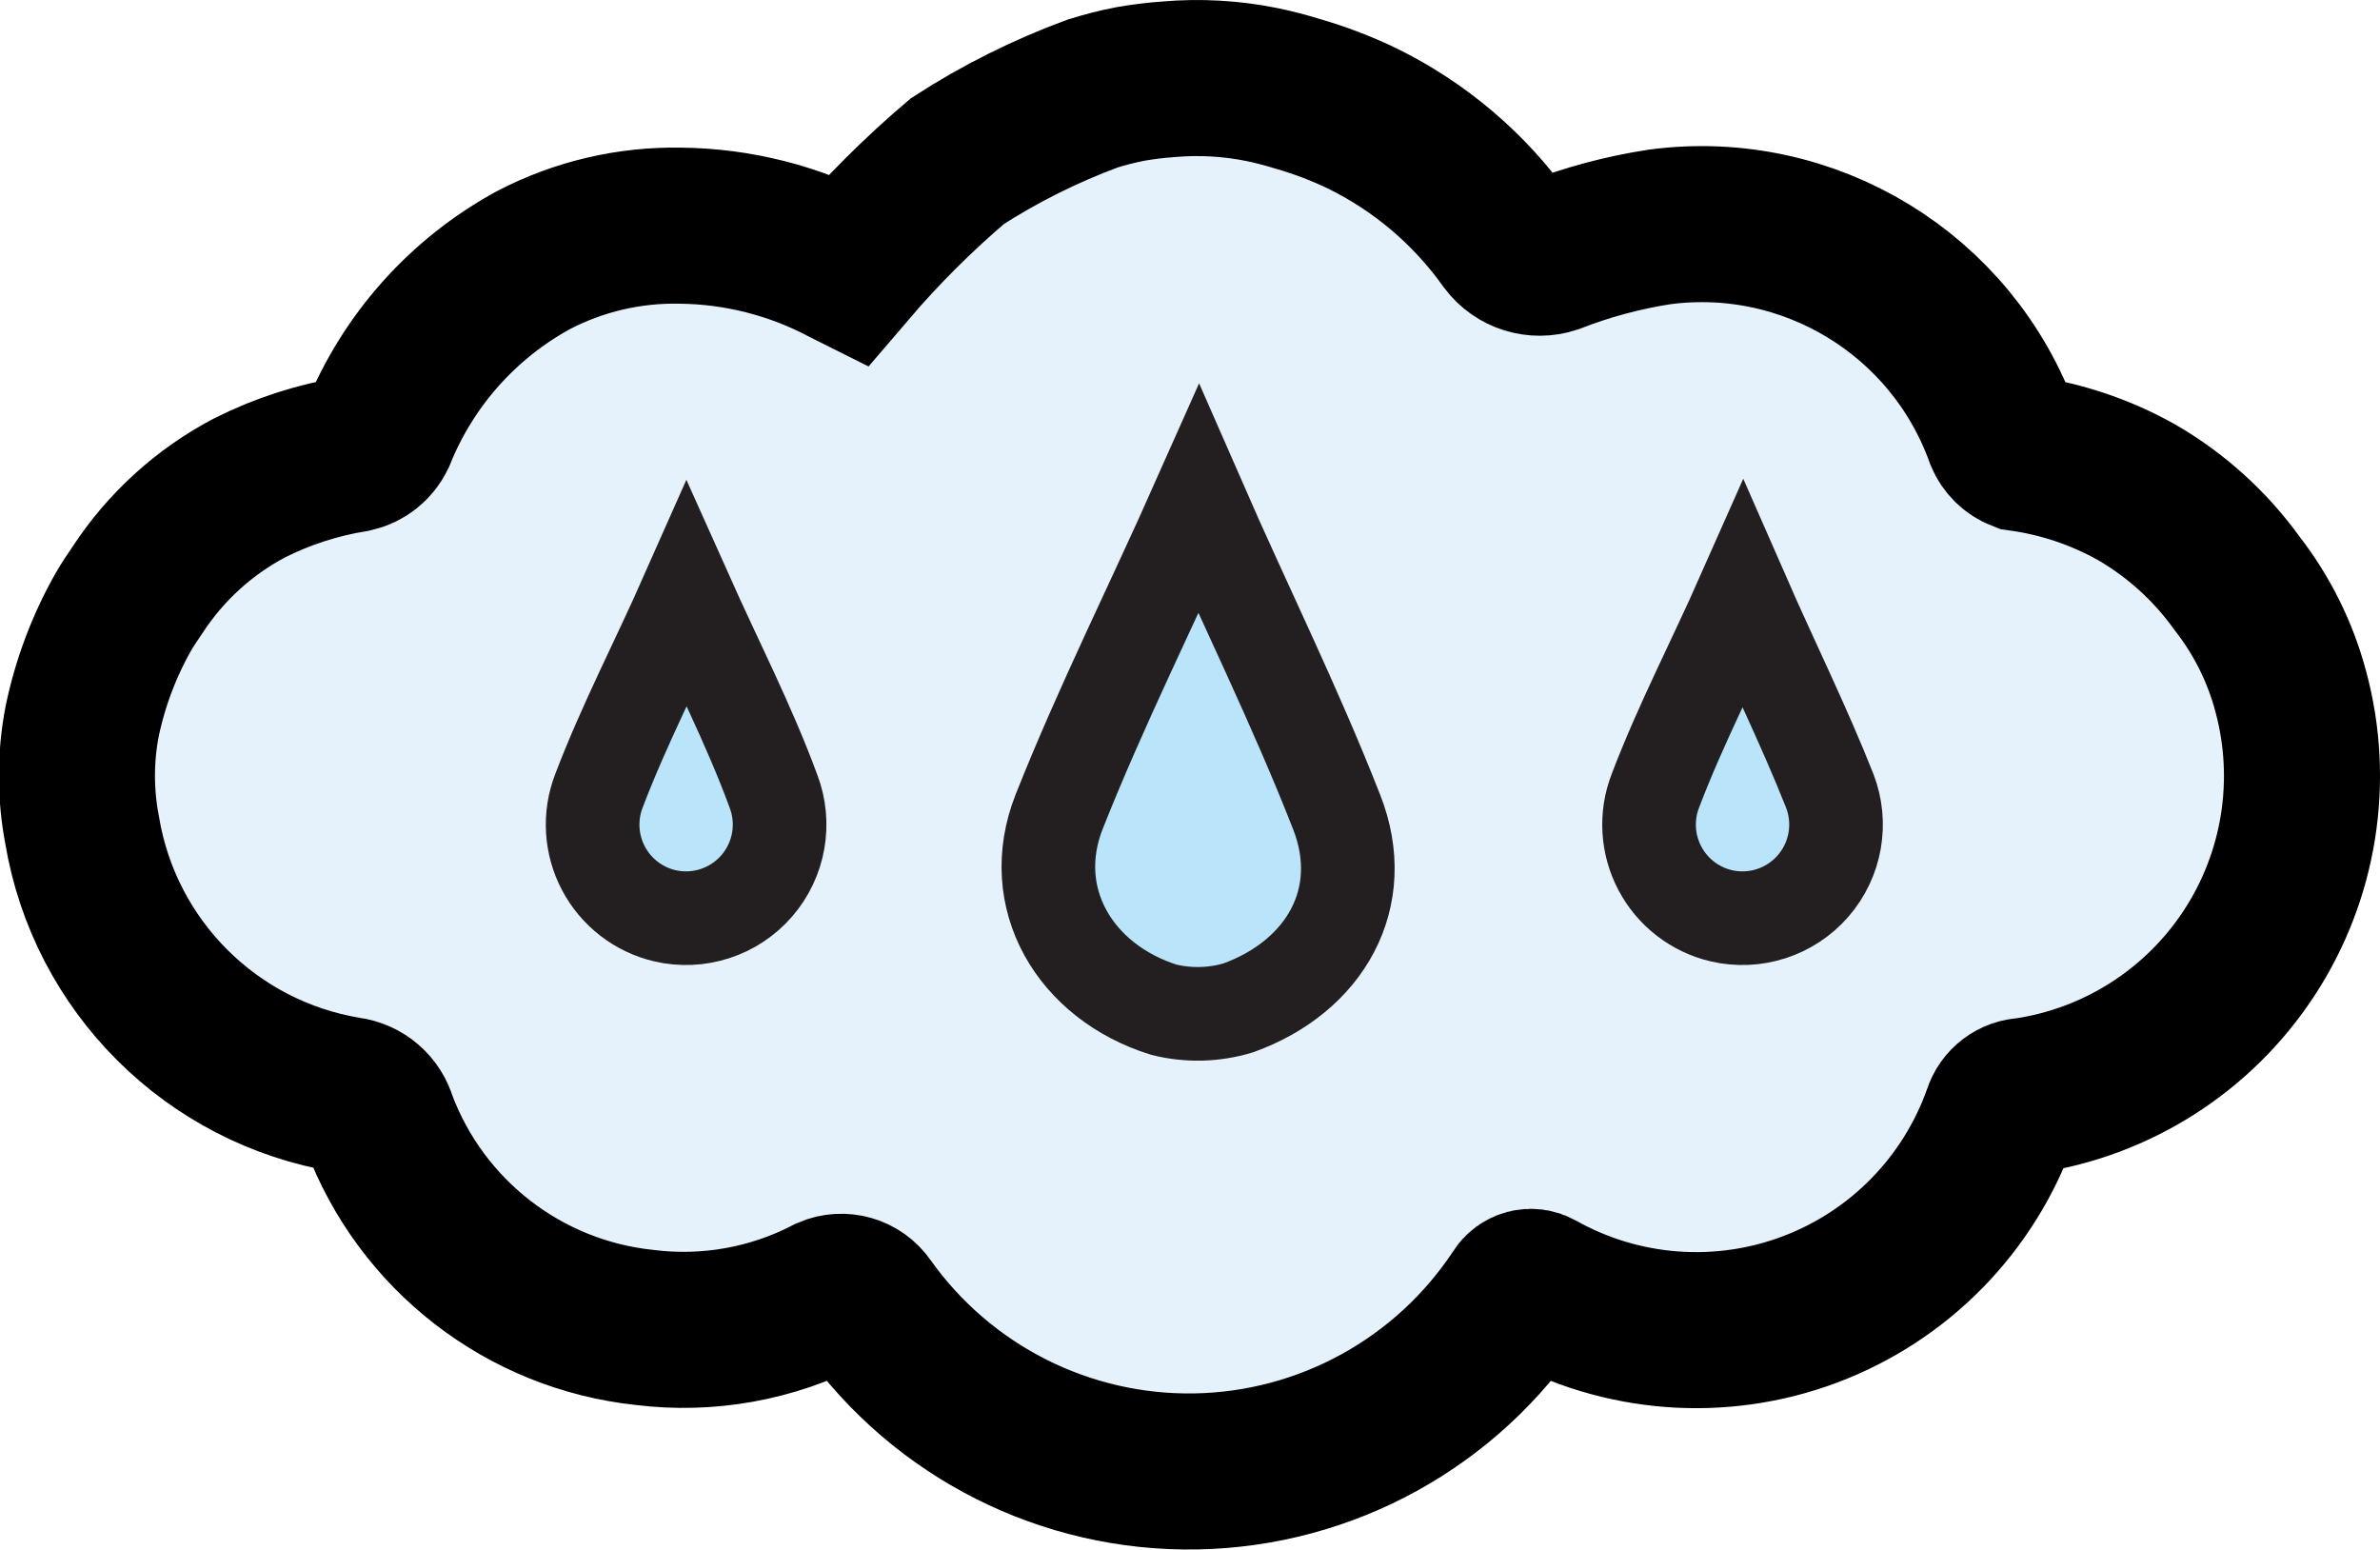
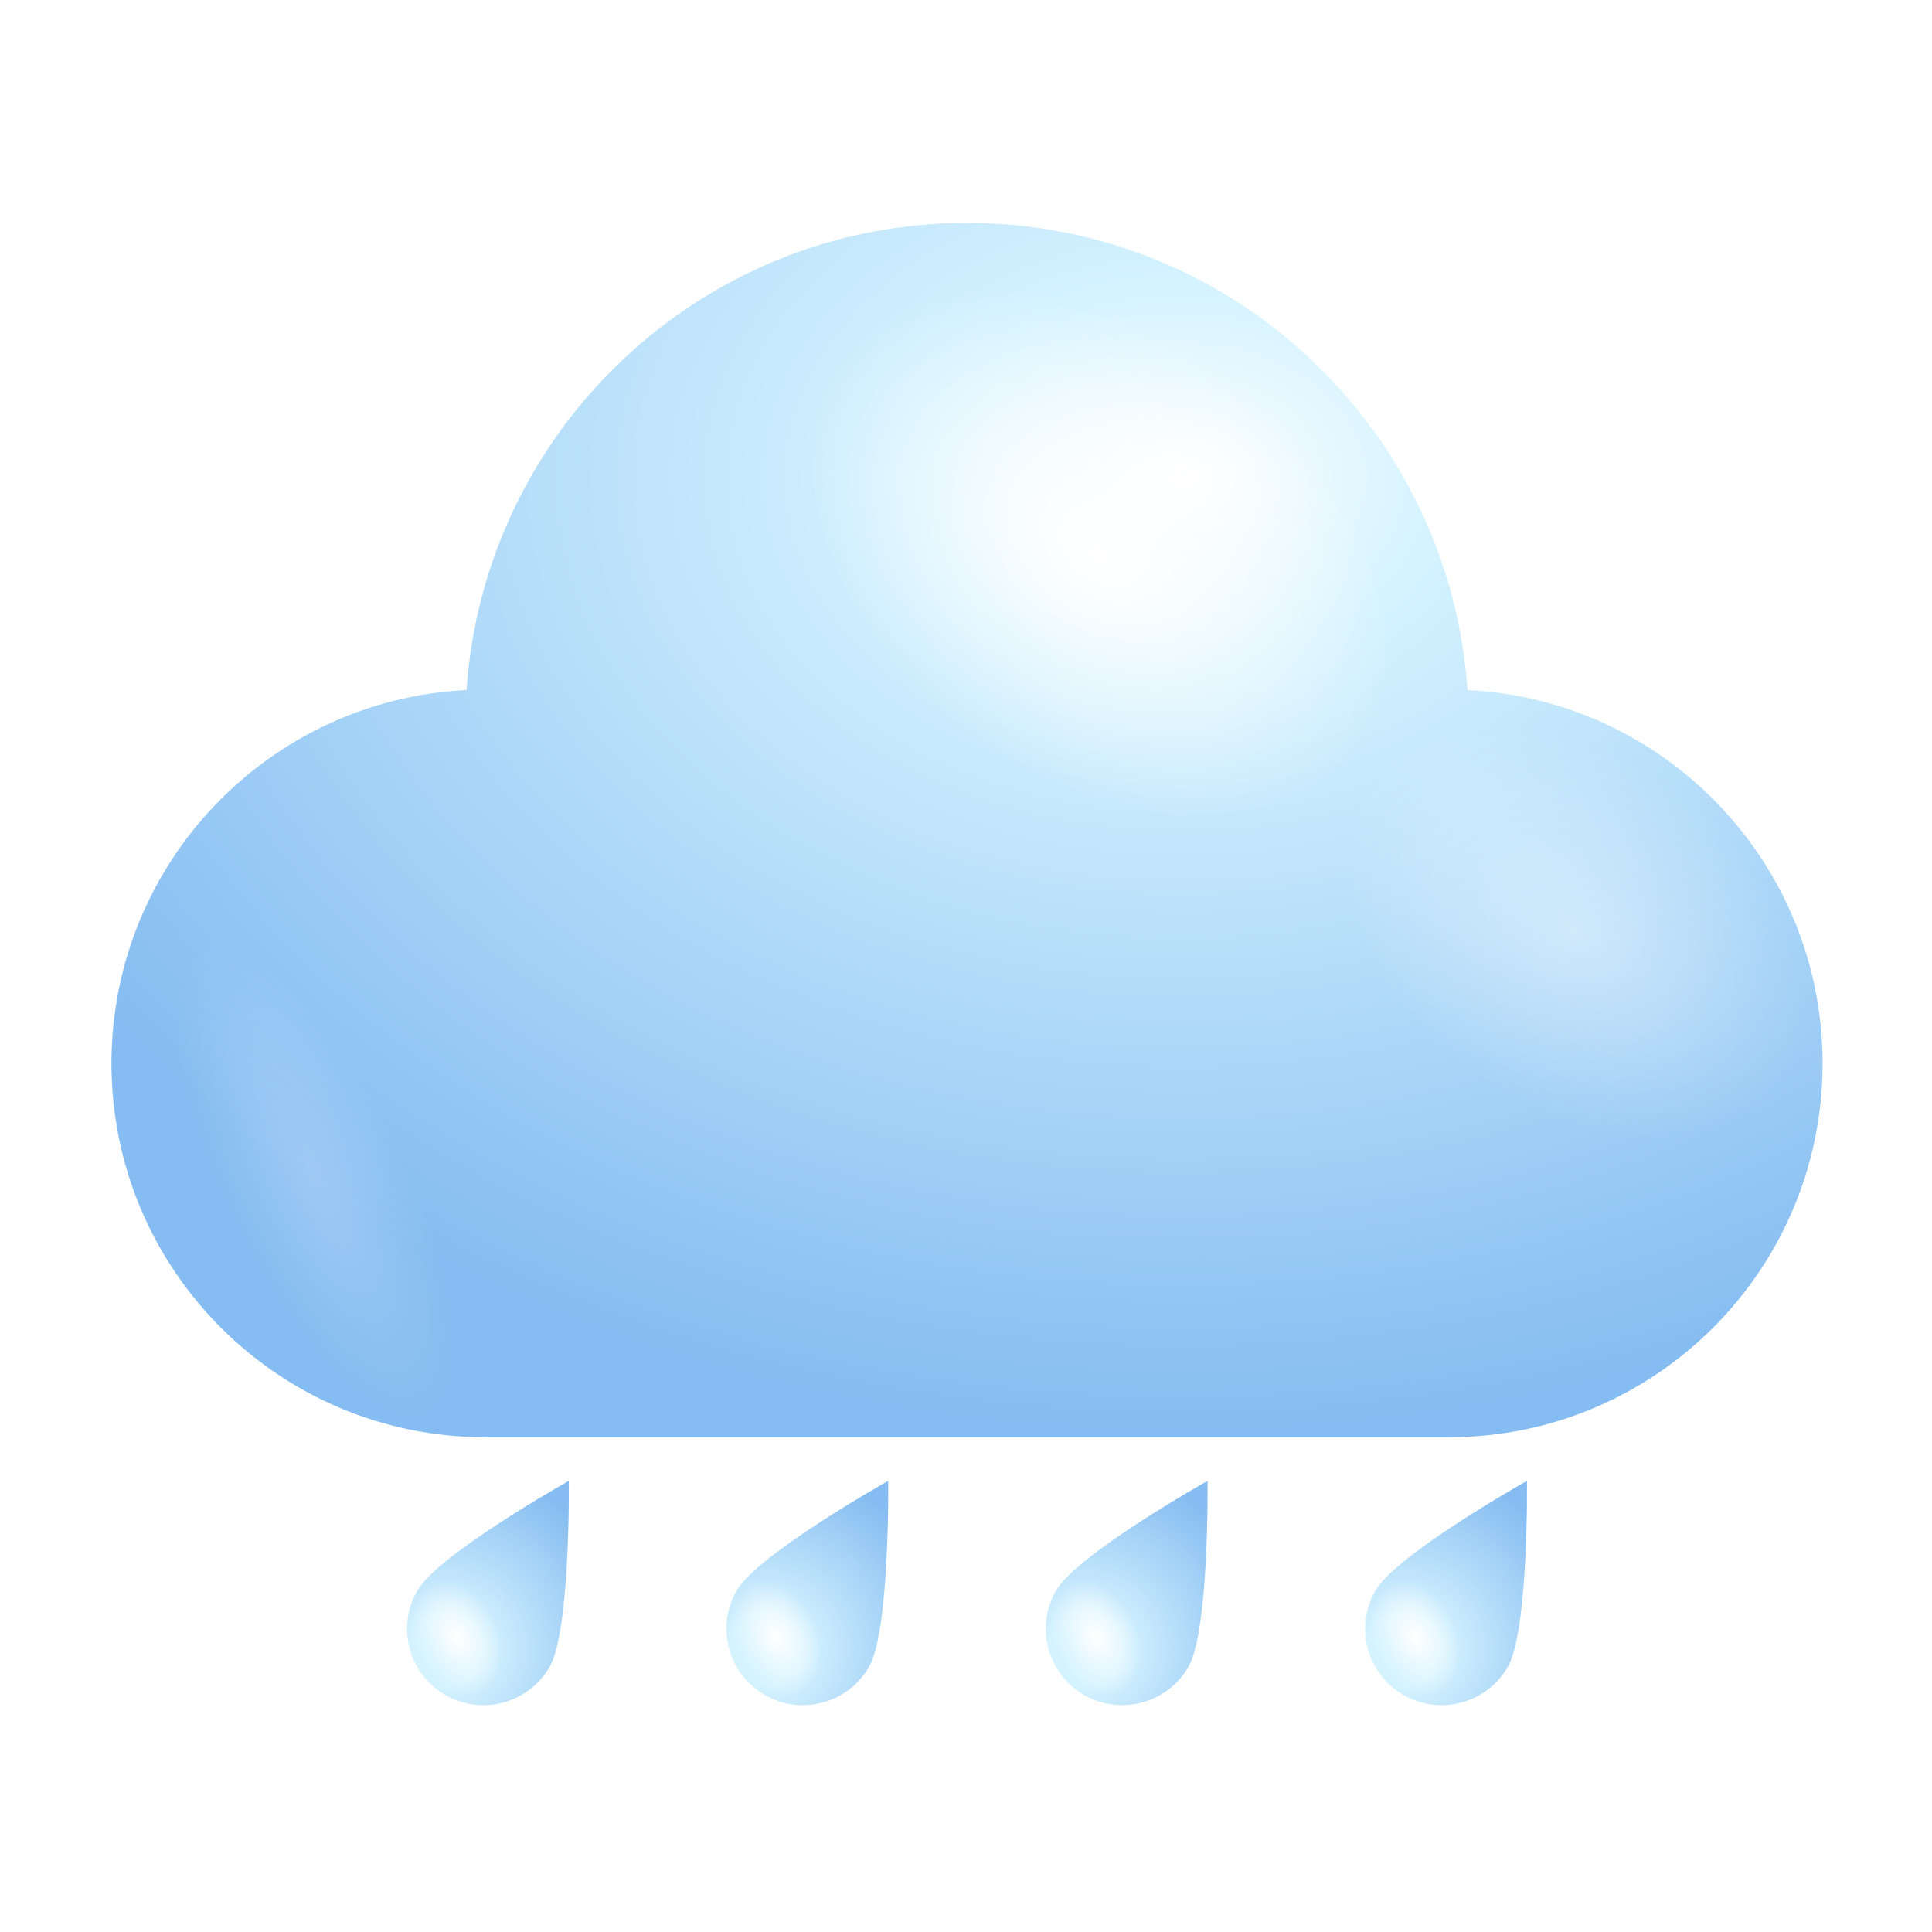
- <svg xmlns="http://www.w3.org/2000/svg" viewBox="0 0 76.26 49.64">
+ <svg xmlns="http://www.w3.org/2000/svg" width="104" height="104" viewBox="0 0 104 104" fill="none">
+   <path d="M78.994 37.146C78.034 23.099 66.344 12 52.054 12C37.763 12 26.073 23.1 25.114 37.146C14.469 37.671 6 46.468 6 57.244C6 68.357 15.009 77.367 26.123 77.367H77.986C89.1 77.367 98.11 68.357 98.11 57.244C98.109 46.468 89.639 37.671 78.994 37.146Z" fill="url(#paint0_radial_1012_28541)" />
+   <path d="M52.055 39.647C44.48 33.501 41.521 24.145 45.448 18.745C49.378 13.345 58.704 13.952 66.283 20.093C73.857 26.238 76.812 35.599 72.887 40.995C68.957 46.397 59.63 45.79 52.055 39.647Z" fill="url(#paint1_radial_1012_28541)" />
+   <path opacity="0.4" d="M79.137 57.813C73.183 52.983 70.858 45.628 73.944 41.385C77.033 37.139 84.363 37.617 90.318 42.444C96.271 47.274 98.593 54.632 95.509 58.872C92.418 63.118 85.088 62.642 79.137 57.813Z" fill="url(#paint2_radial_1012_28541)" />
+   <path opacity="0.2" d="M20.387 58.487C15.994 51.633 10.891 48.337 8.98 51.116C7.075 53.891 9.09 61.704 13.48 68.559C17.876 75.413 22.981 78.713 24.887 75.932C26.793 73.147 24.78 65.345 20.387 58.487Z" fill="url(#paint3_radial_1012_28541)" />
+   <path d="M29.582 89.733C28.447 91.7 25.933 92.372 23.966 91.237C22 90.102 21.326 87.589 22.462 85.622C23.597 83.655 30.618 79.716 30.618 79.716C30.618 79.716 30.717 87.767 29.582 89.733Z" fill="url(#paint4_radial_1012_28541)" />
+   <path d="M22.581 89.05C21.944 87.386 22.33 85.634 23.446 85.138C24.561 84.642 25.982 85.589 26.62 87.255C27.258 88.921 26.869 90.673 25.755 91.167C24.64 91.663 23.218 90.716 22.581 89.05Z" fill="url(#paint5_radial_1012_28541)" />
+   <path d="M46.775 89.733C45.64 91.7 43.126 92.372 41.159 91.237C39.193 90.102 38.519 87.589 39.654 85.622C40.789 83.655 47.811 79.716 47.811 79.716C47.811 79.716 47.91 87.767 46.775 89.733Z" fill="url(#paint6_radial_1012_28541)" />
+   <path d="M39.774 89.05C39.137 87.386 39.523 85.634 40.639 85.138C41.754 84.642 43.176 85.589 43.813 87.255C44.451 88.921 44.063 90.673 42.948 91.167C41.832 91.663 40.411 90.716 39.774 89.05Z" fill="url(#paint7_radial_1012_28541)" />
+   <path d="M63.967 89.733C62.832 91.7 60.318 92.372 58.351 91.237C56.385 90.102 55.711 87.589 56.847 85.622C57.982 83.655 65.003 79.716 65.003 79.716C65.003 79.716 65.103 87.767 63.967 89.733Z" fill="url(#paint8_radial_1012_28541)" />
+   <path d="M56.967 89.05C56.33 87.386 56.716 85.634 57.832 85.138C58.947 84.642 60.369 85.589 61.006 87.255C61.644 88.921 61.256 90.673 60.141 91.167C59.025 91.663 57.604 90.716 56.967 89.05Z" fill="url(#paint9_radial_1012_28541)" />
+   <path d="M81.16 89.733C80.025 91.7 77.511 92.372 75.544 91.237C73.578 90.102 72.904 87.589 74.04 85.622C75.175 83.655 82.196 79.716 82.196 79.716C82.196 79.716 82.296 87.767 81.16 89.733Z" fill="url(#paint10_radial_1012_28541)" />
+   <path d="M74.159 89.05C73.522 87.386 73.908 85.634 75.025 85.138C76.14 84.642 77.561 85.589 78.199 87.255C78.837 88.921 78.449 90.673 77.334 91.167C76.218 91.663 74.797 90.716 74.159 89.05Z" fill="url(#paint11_radial_1012_28541)" />
  <defs>
-     <style>.cls-1{fill:#e5f1fb;}.cls-2{fill:none;stroke:#000;stroke-width:5px;}.cls-2,.cls-3{stroke-miterlimit:10;}.cls-3{fill:#b9e4fa;stroke:#231f20;stroke-width:3px;}</style>
+     <radialGradient id="paint0_radial_1012_28541" cx="0" cy="0" r="1" gradientUnits="userSpaceOnUse" gradientTransform="translate(63.6685 25.774) rotate(180) scale(70.2558 51.3219)">
+       <stop stop-color="white" />
+       <stop offset="0.198" stop-color="#D5F3FF" />
+       <stop offset="1" stop-color="#85BCF1" />
+     </radialGradient>
+     <radialGradient id="paint1_radial_1012_28541" cx="0" cy="0" r="1" gradientUnits="userSpaceOnUse" gradientTransform="translate(59.1685 29.8693) rotate(126.034) scale(12.0915 17.6391)">
+       <stop stop-color="white" />
+       <stop offset="1" stop-color="white" stop-opacity="0" />
+     </radialGradient>
+     <radialGradient id="paint2_radial_1012_28541" cx="0" cy="0" r="1" gradientUnits="userSpaceOnUse" gradientTransform="translate(84.7266 50.1283) rotate(126.034) scale(9.50298 13.863)">
+       <stop stop-color="white" />
+       <stop offset="1" stop-color="white" stop-opacity="0" />
+     </radialGradient>
+     <radialGradient id="paint3_radial_1012_28541" cx="0" cy="0" r="1" gradientUnits="userSpaceOnUse" gradientTransform="translate(16.9391 63.5201) rotate(-25.7092) scale(4.87086 14.1795)">
+       <stop stop-color="white" />
+       <stop offset="1" stop-color="white" stop-opacity="0" />
+     </radialGradient>
+     <radialGradient id="paint4_radial_1012_28541" cx="0" cy="0" r="1" gradientUnits="userSpaceOnUse" gradientTransform="translate(24.0786 88.7973) rotate(30.0007) scale(9.89068)">
+       <stop stop-color="#D0F2FF" />
+       <stop offset="0.198" stop-color="#D5F3FF" />
+       <stop offset="1" stop-color="#85BCF1" />
+     </radialGradient>
+     <radialGradient id="paint5_radial_1012_28541" cx="0" cy="0" r="1" gradientUnits="userSpaceOnUse" gradientTransform="translate(24.6011 88.1525) rotate(156.037) scale(2.21003 3.2239)">
+       <stop stop-color="white" />
+       <stop offset="1" stop-color="white" stop-opacity="0" />
+     </radialGradient>
+     <radialGradient id="paint6_radial_1012_28541" cx="0" cy="0" r="1" gradientUnits="userSpaceOnUse" gradientTransform="translate(41.2712 88.7972) rotate(30.0007) scale(9.89108)">
+       <stop stop-color="#D0F2FF" />
+       <stop offset="0.198" stop-color="#D5F3FF" />
+       <stop offset="1" stop-color="#85BCF1" />
+     </radialGradient>
+     <radialGradient id="paint7_radial_1012_28541" cx="0" cy="0" r="1" gradientUnits="userSpaceOnUse" gradientTransform="translate(41.7935 88.1526) rotate(156.037) scale(2.21003 3.2239)">
+       <stop stop-color="white" />
+       <stop offset="1" stop-color="white" stop-opacity="0" />
+     </radialGradient>
+     <radialGradient id="paint8_radial_1012_28541" cx="0" cy="0" r="1" gradientUnits="userSpaceOnUse" gradientTransform="translate(58.4643 88.7973) rotate(30.0007) scale(9.89068)">
+       <stop stop-color="#D0F2FF" />
+       <stop offset="0.198" stop-color="#D5F3FF" />
+       <stop offset="1" stop-color="#85BCF1" />
+     </radialGradient>
+     <radialGradient id="paint9_radial_1012_28541" cx="0" cy="0" r="1" gradientUnits="userSpaceOnUse" gradientTransform="translate(58.9869 88.1528) rotate(156.037) scale(2.21003 3.2239)">
+       <stop stop-color="white" />
+       <stop offset="1" stop-color="white" stop-opacity="0" />
+     </radialGradient>
+     <radialGradient id="paint10_radial_1012_28541" cx="0" cy="0" r="1" gradientUnits="userSpaceOnUse" gradientTransform="translate(75.6573 88.7973) rotate(30.0007) scale(9.89069 9.89068)">
+       <stop stop-color="#D0F2FF" />
+       <stop offset="0.198" stop-color="#D5F3FF" />
+       <stop offset="1" stop-color="#85BCF1" />
+     </radialGradient>
+     <radialGradient id="paint11_radial_1012_28541" cx="0" cy="0" r="1" gradientUnits="userSpaceOnUse" gradientTransform="translate(76.1796 88.1528) rotate(156.037) scale(2.21017 3.22411)">
+       <stop stop-color="white" />
+       <stop offset="1" stop-color="white" stop-opacity="0" />
+     </radialGradient>
  </defs>
-   <g id="Layer_2" data-name="Layer 2">
-     <g id="Layer_1-2" data-name="Layer 1">
-       <path class="cls-1" d="M73.41,23a10.14,10.14,0,0,0-1.94-3.8A9.7,9.7,0,0,0,69,16.87a10.46,10.46,0,0,0-4.21-1.57c-.21,0-.46-.32-.56-.55A10.26,10.26,0,0,0,53.29,8a18.22,18.22,0,0,0-3.62,1,1.09,1.09,0,0,1-1.21-.43,12.26,12.26,0,0,0-4.7-4,14.18,14.18,0,0,0-2.09-.82c-.37-.1-.74-.21-1.12-.29a10.22,10.22,0,0,0-3-.18,12.17,12.17,0,0,0-1.22.14,11.56,11.56,0,0,0-1.18.24L35,3.62a21.36,21.36,0,0,0-4.26,2.1,30,30,0,0,0-3.5,3.46c.09,0,0,0-.1,0a11.44,11.44,0,0,0-5.29-1.38,9.84,9.84,0,0,0-4.66,1.13,11,11,0,0,0-4.83,5.2A2.25,2.25,0,0,1,11,15.15a11.2,11.2,0,0,0-2.89,1A9.67,9.67,0,0,0,4.45,19.4c-.14.22-.29.43-.43.67A12.18,12.18,0,0,0,2.67,23.6a9.25,9.25,0,0,0,0,3.46,10.32,10.32,0,0,0,8.47,8.54,1.16,1.16,0,0,1,1,.87,10.22,10.22,0,0,0,8.48,6.62,10,10,0,0,0,5.85-1,1,1,0,0,1,1.28.33,12.65,12.65,0,0,0,20.63.1,1,1,0,0,1,1.28-.32,10.34,10.34,0,0,0,14.46-5.71.85.85,0,0,1,.79-.6A10.34,10.34,0,0,0,73.41,23Z" />
-       <path class="cls-2" d="M73.4,22.15a9.69,9.69,0,0,0-1.72-3.46,10.33,10.33,0,0,0-3.24-2.93,10.58,10.58,0,0,0-3.7-1.24,1,1,0,0,1-.56-.55,10.26,10.26,0,0,0-11-6.7,16.2,16.2,0,0,0-3.43.92,1.32,1.32,0,0,1-1.47-.46A12.37,12.37,0,0,0,43.66,3.8a13.2,13.2,0,0,0-2.1-.8c-.36-.11-.73-.21-1.12-.29a10.53,10.53,0,0,0-3-.17,12,12,0,0,0-1.22.15A11,11,0,0,0,35,3a22.08,22.08,0,0,0-4.32,2.16,30.78,30.78,0,0,0-3.48,3.47l-.1-.05a11.55,11.55,0,0,0-5.3-1.35A9.79,9.79,0,0,0,17.1,8.33a11.12,11.12,0,0,0-5,5.62,1.12,1.12,0,0,1-.76.6A11.52,11.52,0,0,0,8,15.63a9.65,9.65,0,0,0-3.6,3.28c-.15.22-.3.44-.44.68a12.13,12.13,0,0,0-1.33,3.53,9.24,9.24,0,0,0,0,3.47,10.32,10.32,0,0,0,8.51,8.49,1.19,1.19,0,0,1,1,.86,10.24,10.24,0,0,0,8.51,6.59,10.1,10.1,0,0,0,5.91-1.06,1,1,0,0,1,1.22.35,12.65,12.65,0,0,0,20.88-.37.46.46,0,0,1,.62-.16,10.35,10.35,0,0,0,14.83-5.58.85.85,0,0,1,.79-.6A10.36,10.36,0,0,0,73.4,22.15Z" />
-       <path class="cls-3" d="M22,19.06c-.93,2.1-2,4.15-2.81,6.28a3,3,0,0,0,2.11,4,3,3,0,0,0,3.48-4C24,23.22,22.94,21.16,22,19.06Z" />
-       <path class="cls-3" d="M55.85,19.06c-.93,2.1-2,4.15-2.81,6.28a3,3,0,0,0,2.11,4,3,3,0,0,0,3.48-4C57.79,23.22,56.77,21.16,55.85,19.06Z" />
-       <path class="cls-3" d="M38.41,16c-1.48,3.33-3.12,6.6-4.47,10-1.1,2.78.51,5.46,3.35,6.35a4.51,4.51,0,0,0,2.39-.06c2.77-1,4.23-3.52,3.15-6.27C41.5,22.62,39.87,19.34,38.41,16Z" />
-     </g>
-   </g>
</svg>
